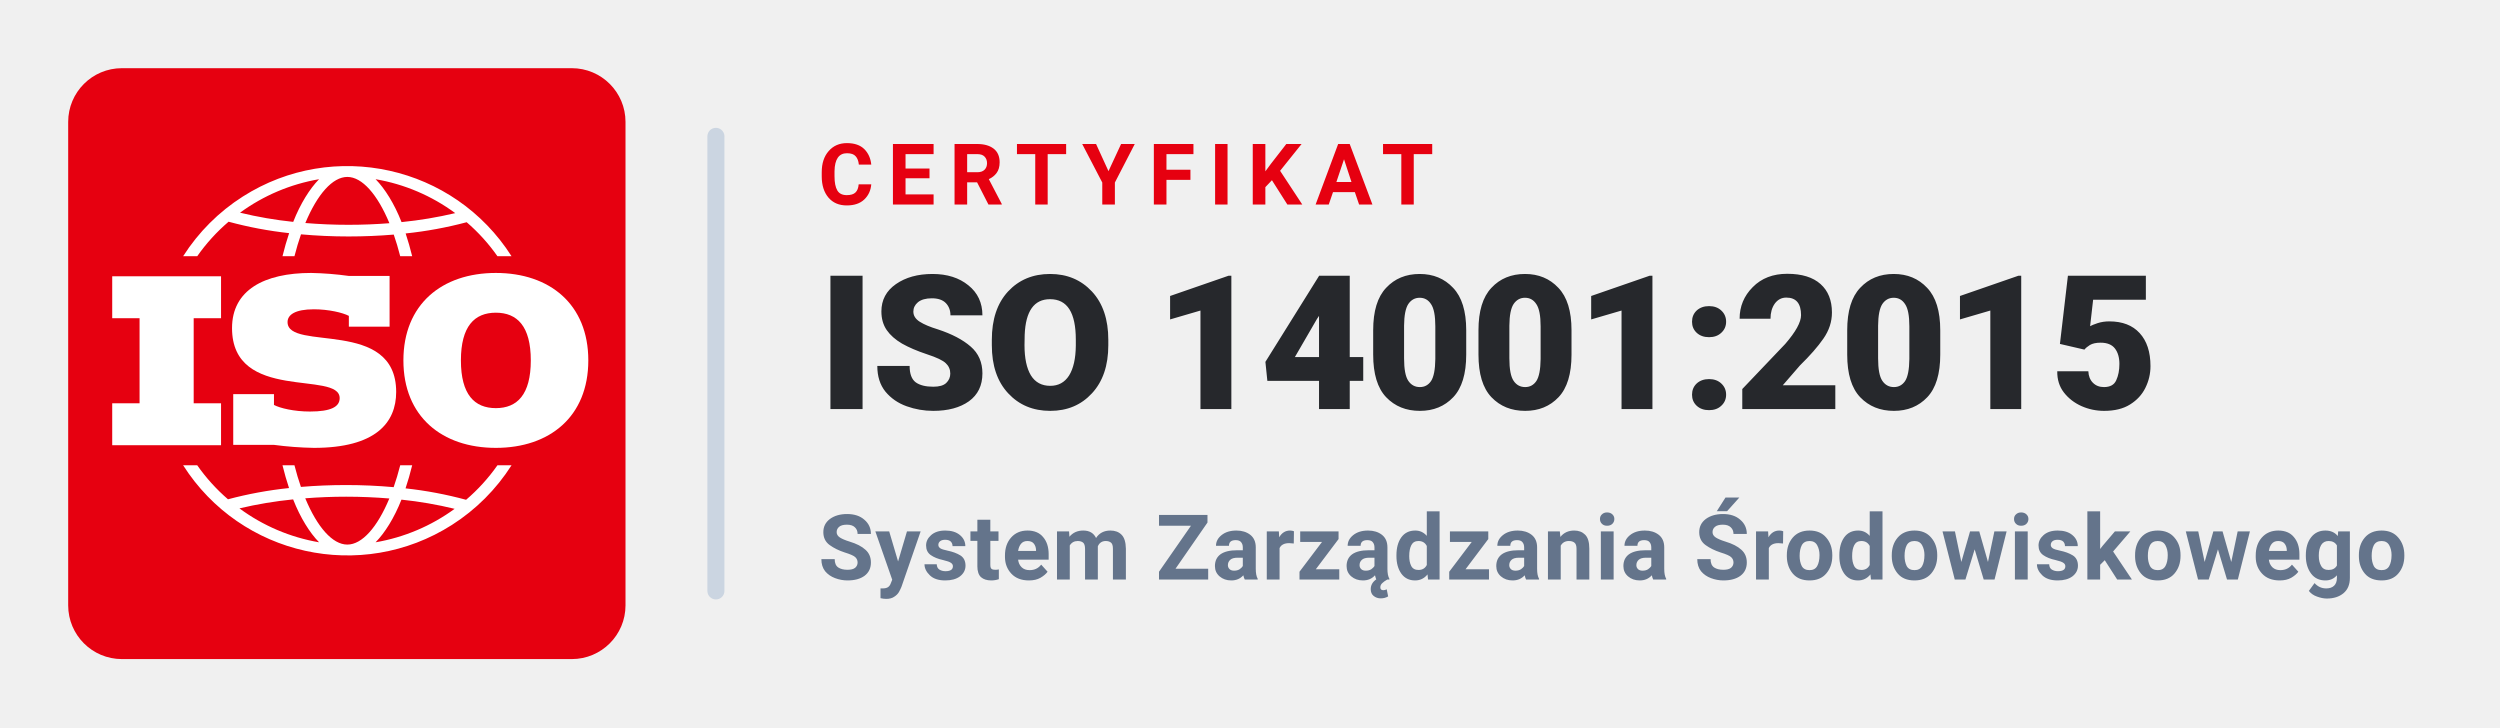
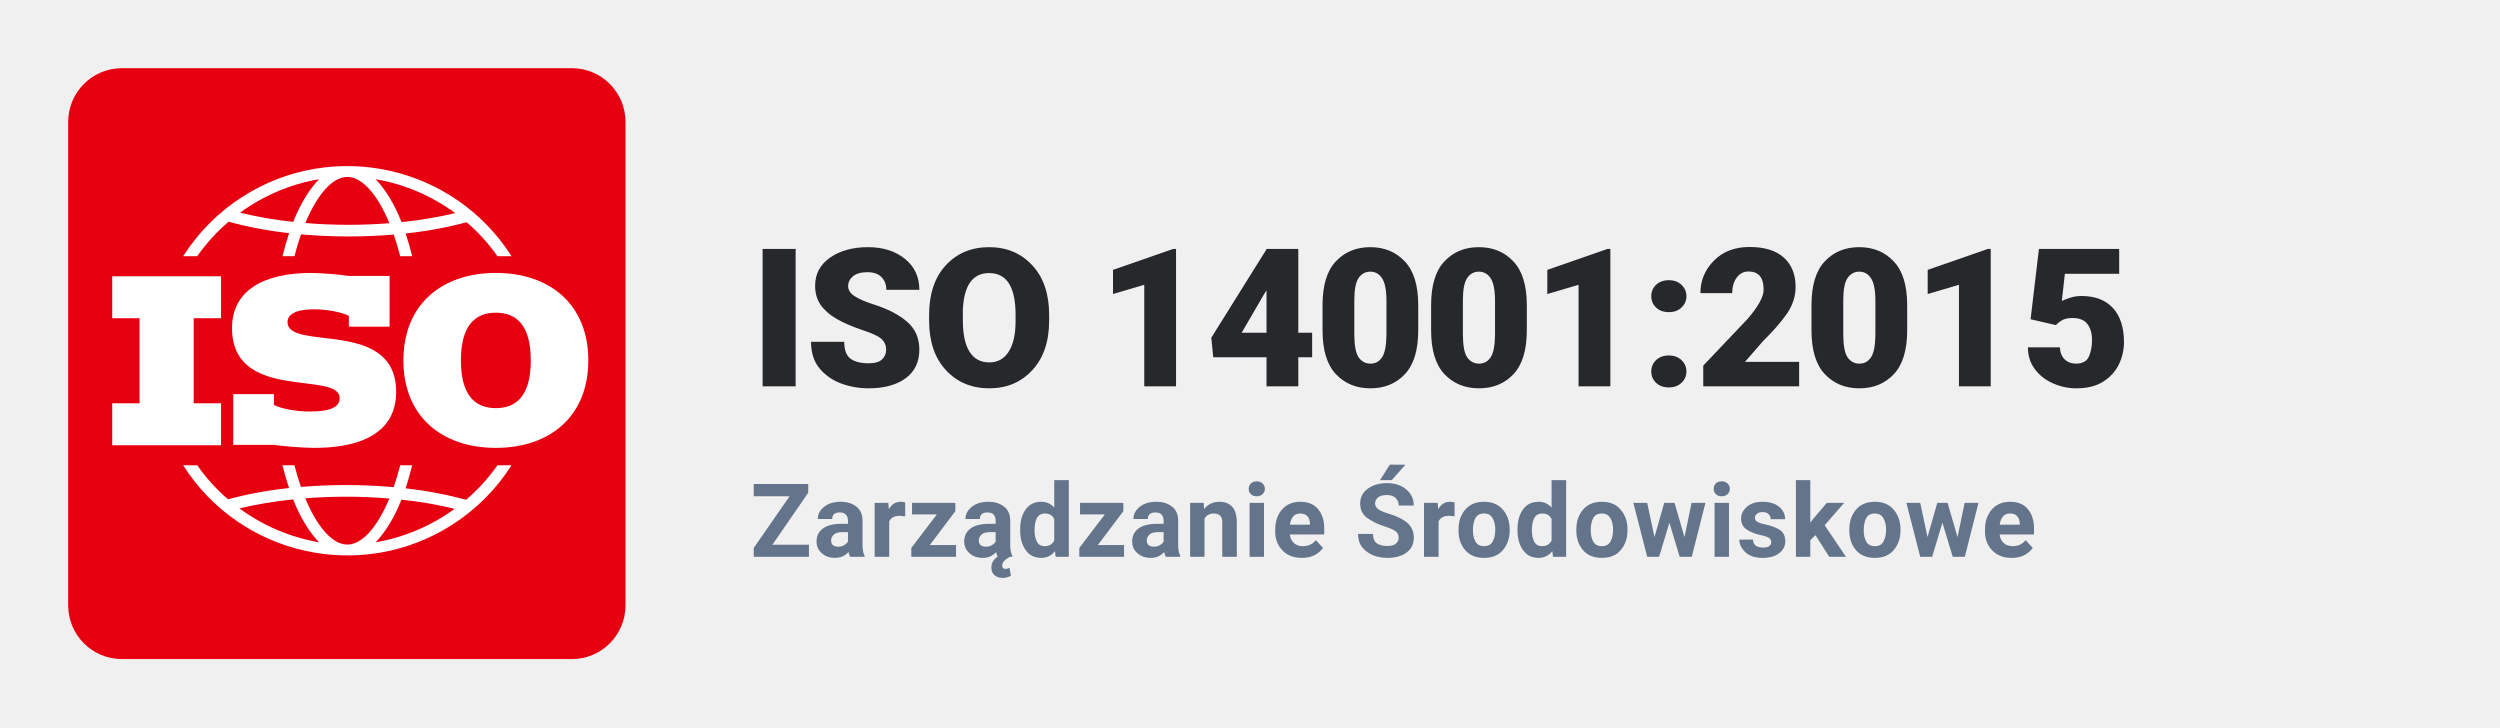
<svg xmlns="http://www.w3.org/2000/svg" viewBox="0 0 220 64" width="220" height="64" role="img" aria-label="ISO 14001:2015 - System Zarządzania Środowiskowego">
  <g id="iso-emblem" transform="translate(6, 6) scale(0.05909)">
    <rect width="830" height="880" rx="80" fill="#E60010" />
    <g id="ISOGlobe">
      <path fill="#FFF" d="M494.485,591.381c-2.98,11.608-6.23,22.526-9.757,32.583c-23.02-2.066-46.787-3.16-70.797-3.16 c-23.008,0-45.543,0.961-67.324,2.797c-3.482-9.96-6.693-20.748-9.63-32.22h-17.812c2.902,11.826,6.145,23.189,9.73,33.912 c-30.692,3.188-61.086,8.785-90.901,16.736c-17.306-14.923-32.691-31.937-45.804-50.648H171.19 c85.96,135.054,265.128,174.854,400.183,88.896c35.776-22.772,66.121-53.117,88.893-88.896h-20.989 c-13.335,19.032-29.025,36.301-46.698,51.392c-29.564-8.013-59.711-13.699-90.162-17.012c3.646-10.863,6.939-22.378,9.888-34.382 L494.485,591.381z M255.043,655.562c26.327-6.227,53.039-10.692,79.958-13.375c10.707,27.304,24.759,49.768,38.66,63.888 C330.722,698.724,290.099,681.425,255.043,655.562z M415.735,709.478c-22.02,0-44.775-25.892-62.677-68.93 c19.896-1.555,40.312-2.382,60.875-2.382c21.809,0,43.391,0.924,64.354,2.665C460.408,683.691,437.705,709.478,415.735,709.478 L415.735,709.478z M575.527,656.221c-34.857,25.493-75.151,42.56-117.719,49.854c13.842-14.059,27.84-36.396,38.522-63.522 C523.008,645.322,549.467,649.89,575.527,656.221L575.527,656.221z" />
      <path fill="#FFF" d="M639.271,280.039h20.994c-85.965-135.056-265.136-174.851-400.188-88.885 c-35.773,22.77-66.115,53.11-88.885,88.885h20.994c13.34-19.025,29.027-36.292,46.691-51.392 c29.565,8.018,59.713,13.705,90.167,17.016c-3.649,10.871-6.938,22.373-9.884,34.375h17.814c2.981-11.604,6.229-22.524,9.76-32.584 c23.019,2.071,46.791,3.162,70.797,3.162c23.012,0,45.536-0.961,67.326-2.792c3.475,9.956,6.688,20.752,9.619,32.216h17.82 c-2.908-11.827-6.152-23.188-9.729-33.909c30.687-3.191,61.074-8.788,90.888-16.732 C610.771,244.312,626.161,261.322,639.271,280.039z M335.134,228.88c-26.674-2.78-53.132-7.348-79.195-13.671 c34.853-25.501,75.147-42.568,117.712-49.861C359.813,179.402,345.806,201.753,335.134,228.88L335.134,228.88z M417.533,233.255 c-21.805,0-43.396-0.92-64.359-2.659c17.88-42.858,40.577-68.651,62.557-68.651c22.021,0,44.775,25.9,62.672,68.931 C458.513,232.434,438.093,233.25,417.533,233.255L417.533,233.255z M496.466,229.229c-10.714-27.304-24.762-49.769-38.665-63.883 c42.939,7.352,83.563,24.65,118.615,50.518C550.093,222.091,523.383,226.557,496.466,229.229L496.466,229.229z" />
    </g>
    <g id="Lettering">
      <path fill="#FFF" d="M636.921,304.947c-80.302,0-137.694,46.683-137.694,130.253c0,83.568,57.395,130.252,137.694,130.252 c80.284,0,137.687-46.684,137.687-130.252C774.605,351.63,717.205,304.947,636.921,304.947z M636.921,506.272 c-31.828,0-52.048-20.217-52.048-71.072c0-50.846,20.219-71.063,52.048-71.063c31.813,0,52.036,20.215,52.036,71.063 C688.957,486.056,668.731,506.272,636.921,506.272L636.921,506.272z" />
      <path fill="#FFF" d="M478.651,384.943v-75.541h-60.665c-18.628-2.605-37.396-4.095-56.201-4.456 c-69.891,0-117.772,25.581-117.772,82.084c0,111.225,160.296,62.735,160.296,104.369c0,12.797-12.796,19.935-44.313,19.935 c-23.792,0-44.605-5.063-53.523-9.813v-16.064h-60.671v75.534h60.671c19.724,2.625,39.577,4.114,59.471,4.461 c91.896,0,122.522-37.464,122.522-83.261c0-110.624-161.771-59.782-161.771-104.083c0-10.712,11.002-19.034,39.248-19.034 c22.013,0,43.121,5.064,52.045,9.811v16.061L478.651,384.943L478.651,384.943z" />
      <polygon fill="#FFF" points="65.579,499.057 65.579,561.506 227.647,561.506 227.647,499.057 186.906,499.057 186.906,372.365 227.647,372.365 227.647,309.916 65.579,309.916 65.579,372.365 106.311,372.365 106.311,499.057 " />
    </g>
  </g>
-   <line x1="63" y1="12" x2="63" y2="52" stroke="#CBD5E1" stroke-width="1.5" stroke-linecap="round" />
-   <text x="72" y="18" font-family="Montserrat, system-ui, -apple-system, BlinkMacSystemFont, 'Segoe UI', Roboto, sans-serif" font-weight="700" font-size="7.5" letter-spacing="1.2" fill="#E60010">CERTYFIKAT</text>
-   <text x="72" y="36" font-family="Montserrat, system-ui, -apple-system, BlinkMacSystemFont, 'Segoe UI', Roboto, sans-serif" font-weight="800" font-size="16.5" letter-spacing="-0.3" fill="#26282C">ISO 14001:2015</text>
-   <text x="72" y="51" font-family="Montserrat, system-ui, -apple-system, BlinkMacSystemFont, 'Segoe UI', Roboto, sans-serif" font-weight="600" font-size="8" letter-spacing="0.1" fill="#64748B">System Zarządzania Środowiskowego</text>
+   <text x="66" y="34" font-family="Montserrat, system-ui, -apple-system, BlinkMacSystemFont, 'Segoe UI', Roboto, sans-serif" font-weight="800" font-size="17" letter-spacing="-0.3" fill="#26282C">ISO 14001:2015</text>
+   <text x="66" y="49" font-family="Montserrat, system-ui, -apple-system, BlinkMacSystemFont, 'Segoe UI', Roboto, sans-serif" font-weight="600" font-size="9" letter-spacing="0.1" fill="#64748B">Zarządzanie Środowiskowe</text>
</svg>
